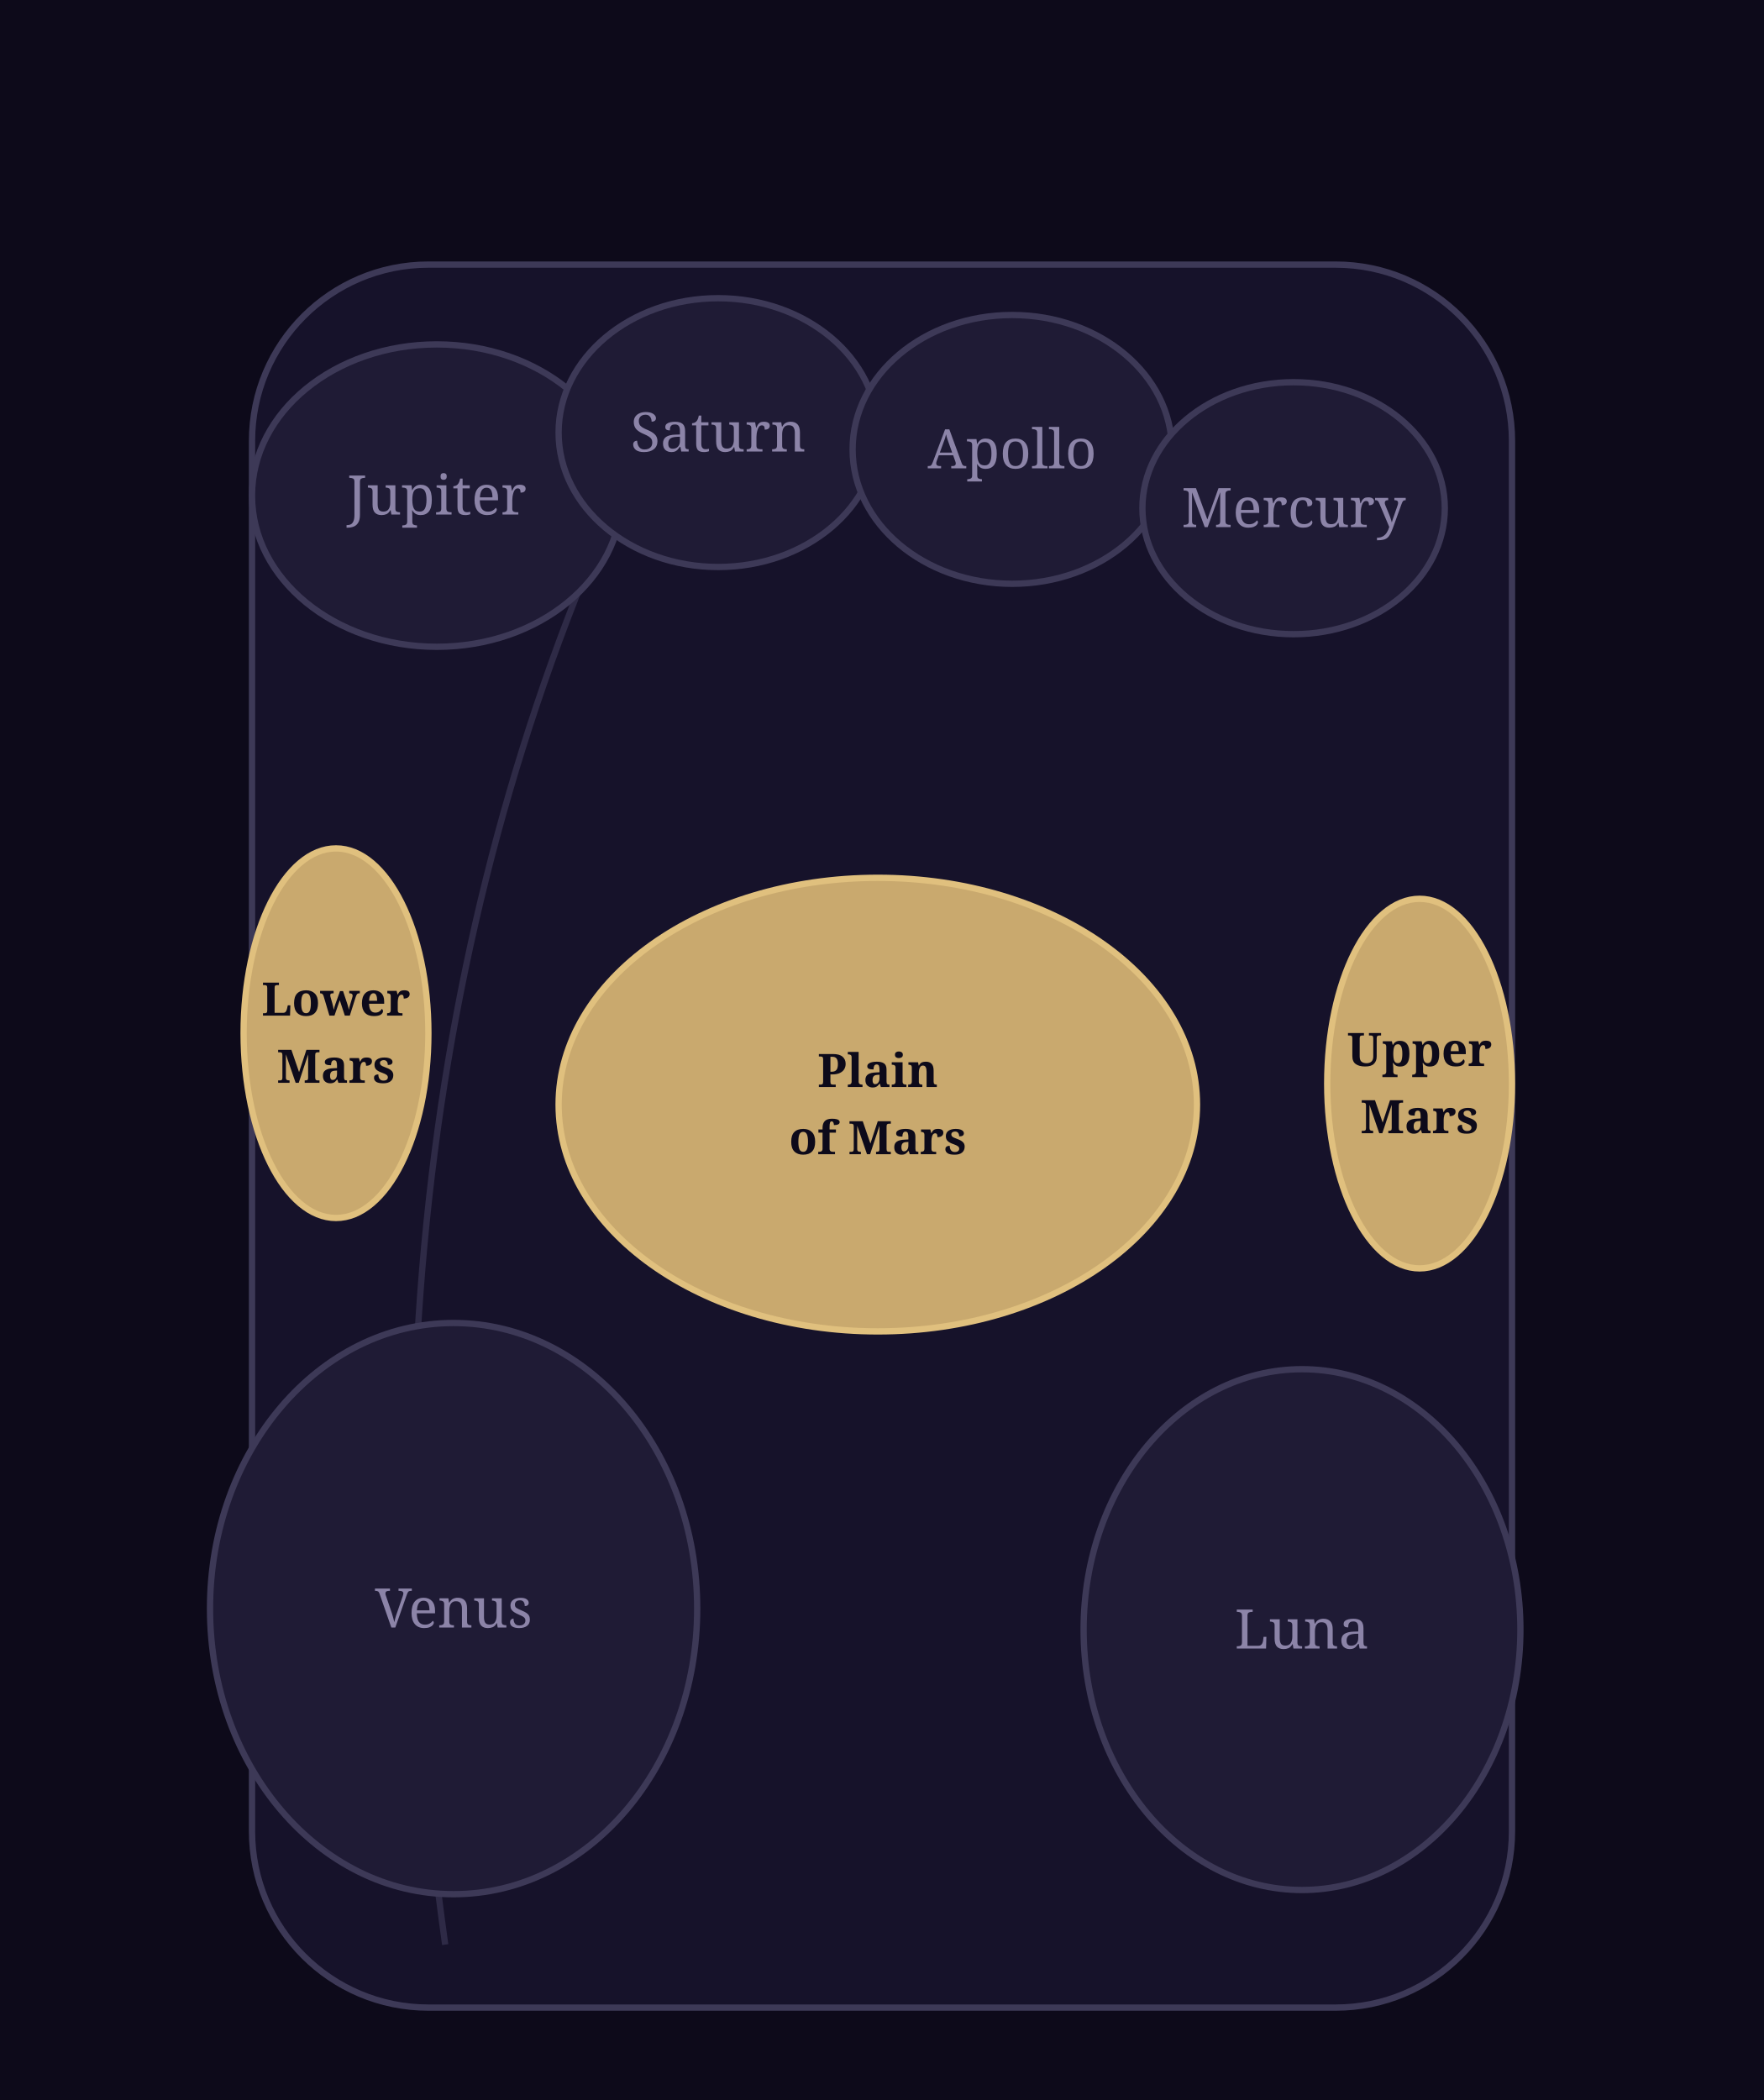
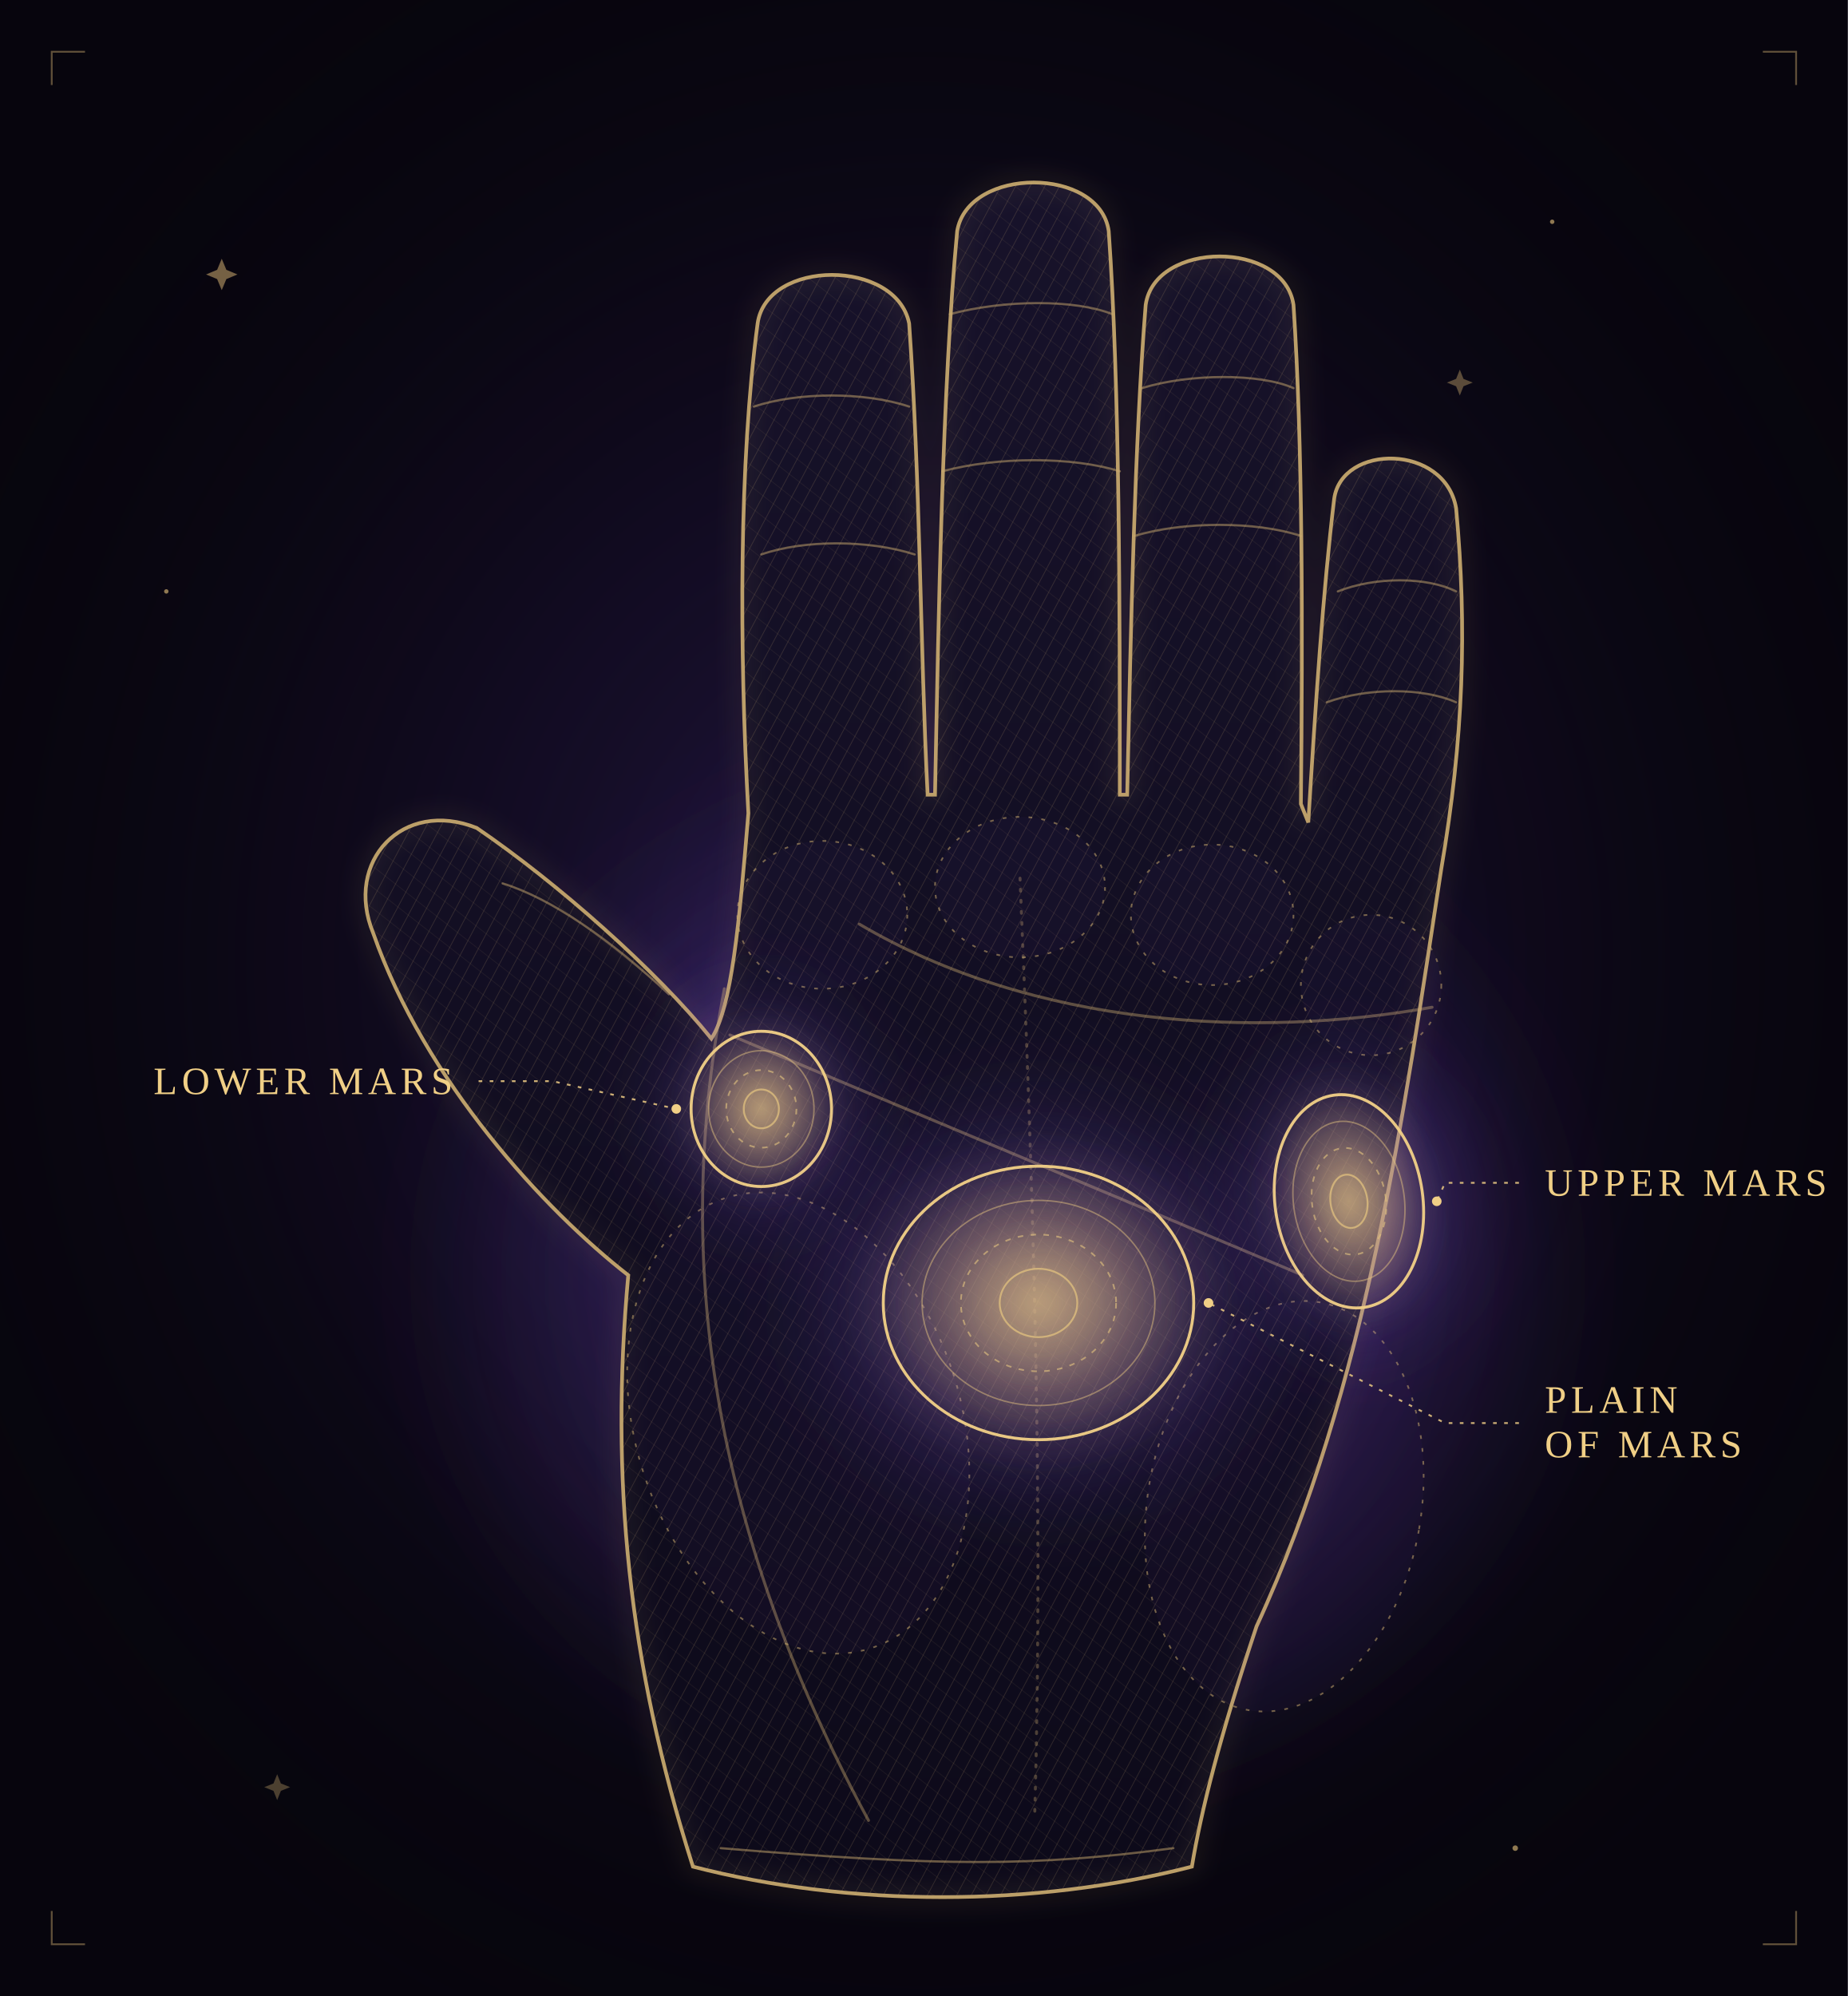
- <svg xmlns="http://www.w3.org/2000/svg" viewBox="0 0 420 500">
-   <rect width="420" height="500" fill="#0d0a1a" />
-   <rect x="60" y="63" width="300" height="415" rx="42" fill="#16122a" stroke="#3d3957" stroke-width="1.5" />
-   <path d="M 152 108 Q 78 263 106 463" fill="none" stroke="#2e2a46" stroke-width="1.5" />
-   <ellipse cx="104" cy="118" rx="44" ry="36" fill="#1f1b35" stroke="#3d3957" stroke-width="1.5" />
-   <text x="104" y="118" text-anchor="middle" dominant-baseline="middle" font-family="Georgia,serif" font-size="13" font-weight="normal" fill="#8c84a8">Jupiter</text>
-   <ellipse cx="171" cy="103" rx="38" ry="32" fill="#1f1b35" stroke="#3d3957" stroke-width="1.5" />
-   <text x="171" y="103" text-anchor="middle" dominant-baseline="middle" font-family="Georgia,serif" font-size="13" font-weight="normal" fill="#8c84a8">Saturn</text>
-   <ellipse cx="241" cy="107" rx="38" ry="32" fill="#1f1b35" stroke="#3d3957" stroke-width="1.5" />
-   <text x="241" y="107" text-anchor="middle" dominant-baseline="middle" font-family="Georgia,serif" font-size="13" font-weight="normal" fill="#8c84a8">Apollo</text>
-   <ellipse cx="308" cy="121" rx="36" ry="30" fill="#1f1b35" stroke="#3d3957" stroke-width="1.5" />
-   <text x="308" y="121" text-anchor="middle" dominant-baseline="middle" font-family="Georgia,serif" font-size="13" font-weight="normal" fill="#8c84a8">Mercury</text>
-   <ellipse cx="80" cy="246" rx="22" ry="44" fill="#c9a96e" stroke="#e0c07e" stroke-width="1.5" />
-   <text x="80" y="238" text-anchor="middle" dominant-baseline="middle" font-family="Georgia,serif" font-size="11" font-weight="bold" fill="#0d0a1a">Lower</text>
-   <text x="80" y="254" text-anchor="middle" dominant-baseline="middle" font-family="Georgia,serif" font-size="11" font-weight="bold" fill="#0d0a1a">Mars</text>
-   <ellipse cx="338" cy="258" rx="22" ry="44" fill="#c9a96e" stroke="#e0c07e" stroke-width="1.5" />
-   <text x="338" y="250" text-anchor="middle" dominant-baseline="middle" font-family="Georgia,serif" font-size="11" font-weight="bold" fill="#0d0a1a">Upper</text>
-   <text x="338" y="266" text-anchor="middle" dominant-baseline="middle" font-family="Georgia,serif" font-size="11" font-weight="bold" fill="#0d0a1a">Mars</text>
-   <ellipse cx="209" cy="263" rx="76" ry="54" fill="#c9a96e" stroke="#e0c07e" stroke-width="1.5" />
-   <text x="209" y="255" text-anchor="middle" dominant-baseline="middle" font-family="Georgia,serif" font-size="11" font-weight="bold" fill="#0d0a1a">Plain</text>
-   <text x="209" y="271" text-anchor="middle" dominant-baseline="middle" font-family="Georgia,serif" font-size="11" font-weight="bold" fill="#0d0a1a">of Mars</text>
-   <ellipse cx="108" cy="383" rx="58" ry="68" fill="#1f1b35" stroke="#3d3957" stroke-width="1.5" />
-   <text x="108" y="383" text-anchor="middle" dominant-baseline="middle" font-family="Georgia,serif" font-size="13" font-weight="normal" fill="#8c84a8">Venus</text>
-   <ellipse cx="310" cy="388" rx="52" ry="62" fill="#1f1b35" stroke="#3d3957" stroke-width="1.5" />
-   <text x="310" y="388" text-anchor="middle" dominant-baseline="middle" font-family="Georgia,serif" font-size="13" font-weight="normal" fill="#8c84a8">Luna</text>
+ <svg xmlns="http://www.w3.org/2000/svg" viewBox="0 0 1000 1080" width="1000" height="1080" role="img" aria-labelledby="t">
+   <defs>
+     <radialGradient id="haze" cx="50%" cy="48%" r="60%">
+       <stop offset="0%" stop-color="#3a2470" stop-opacity="0.55" />
+       <stop offset="55%" stop-color="#1a1030" stop-opacity="0.35" />
+       <stop offset="100%" stop-color="#07050d" stop-opacity="0" />
+     </radialGradient>
+     <linearGradient id="skin" x1="0" y1="0" x2="0" y2="1">
+       <stop offset="0%" stop-color="#17122a" />
+       <stop offset="100%" stop-color="#0d0a1a" />
+     </linearGradient>
+     <radialGradient id="mountGlow" cx="50%" cy="50%" r="50%">
+       <stop offset="0%" stop-color="#e0c07e" stop-opacity="0.55" />
+       <stop offset="60%" stop-color="#c9a96e" stop-opacity="0.18" />
+       <stop offset="100%" stop-color="#c9a96e" stop-opacity="0" />
+     </radialGradient>
+     <radialGradient id="violetGlow" cx="50%" cy="50%" r="50%">
+       <stop offset="0%" stop-color="#8a5cf0" stop-opacity="0.5" />
+       <stop offset="100%" stop-color="#8a5cf0" stop-opacity="0" />
+     </radialGradient>
+     <filter id="blur" x="-50%" y="-50%" width="200%" height="200%">
+       <feGaussianBlur stdDeviation="22" />
+     </filter>
+     <filter id="softBlur" x="-50%" y="-50%" width="200%" height="200%">
+       <feGaussianBlur stdDeviation="6" />
+     </filter>
+     <pattern id="hatch" width="7" height="7" patternUnits="userSpaceOnUse" patternTransform="rotate(28)">
+       <line x1="0" y1="0" x2="0" y2="7" stroke="#c9a96e" stroke-width="0.5" opacity="0.28" />
+     </pattern>
+     <pattern id="hatch2" width="9" height="9" patternUnits="userSpaceOnUse" patternTransform="rotate(-52)">
+       <line x1="0" y1="0" x2="0" y2="9" stroke="#c9a96e" stroke-width="0.4" opacity="0.16" />
+     </pattern>
+     <clipPath id="hand">
+       <path d="M 335 1010 C 300 900 290 800 300 690 C 255 655 190 585 162 505 C 146 466 178 432 218 448 C 262 478 315 525 345 562 C 356 545 360 500 365 440 C 360 350 360 250 370 175 C 375 140 445 140 452 175 C 458 260 458 350 462 430 C 466 430 466 430 466 430 C 468 330 470 210 478 125 C 484 90 555 90 560 125 C 566 210 566 330 566 430 C 570 430 570 430 570 430 C 572 340 574 240 580 165 C 585 130 655 130 660 165 C 665 240 665 340 664 435 C 668 445 668 445 668 445 C 672 380 676 320 682 270 C 686 240 742 240 748 275 C 754 340 752 400 740 470 C 720 600 700 750 640 880 C 620 940 610 980 605 1010 C 520 1032 420 1032 335 1010 Z" />
+     </clipPath>
+   </defs>
+   <rect width="1000" height="1080" fill="#07050d" />
+   <rect width="1000" height="1080" fill="url(#haze)" />
+   <g stroke="#c9a96e" stroke-width="1" opacity="0.45" fill="none">
+     <path d="M 28 46 V 28 H 46" />
+     <path d="M 972 46 V 28 H 954" />
+     <path d="M 28 1034 V 1052 H 46" />
+     <path d="M 972 1034 V 1052 H 954" />
+   </g>
+   <g fill="#c9a96e" opacity="0.7">
+     <path d="M 120 140 l 2.5 6 6 2.5 -6 2.5 -2.5 6 -2.5 -6 -6 -2.5 6 -2.5z" opacity="0.8" />
+     <path d="M 790 200 l 2 5 5 2 -5 2 -2 5 -2 -5 -5 -2 5 -2z" opacity="0.6" />
+     <path d="M 150 960 l 2 5 5 2 -5 2 -2 5 -2 -5 -5 -2 5 -2z" opacity="0.5" />
+     <circle cx="820" cy="1000" r="1.5" />
+     <circle cx="90" cy="320" r="1.2" />
+     <circle cx="840" cy="120" r="1.2" />
+   </g>
+   <g transform="translate(40 0)">
+     <ellipse cx="500" cy="690" rx="330" ry="300" fill="url(#violetGlow)" filter="url(#blur)" opacity="0.9" />
+     <path d="M 335 1010 C 300 900 290 800 300 690 C 255 655 190 585 162 505 C 146 466 178 432 218 448 C 262 478 315 525 345 562 C 356 545 360 500 365 440 C 360 350 360 250 370 175 C 375 140 445 140 452 175 C 458 260 458 350 462 430 C 466 430 466 430 466 430 C 468 330 470 210 478 125 C 484 90 555 90 560 125 C 566 210 566 330 566 430 C 570 430 570 430 570 430 C 572 340 574 240 580 165 C 585 130 655 130 660 165 C 665 240 665 340 664 435 C 668 445 668 445 668 445 C 672 380 676 320 682 270 C 686 240 742 240 748 275 C 754 340 752 400 740 470 C 720 600 700 750 640 880 C 620 940 610 980 605 1010 C 520 1032 420 1032 335 1010 Z" fill="url(#skin)" />
+     <g clip-path="url(#hand)">
+       <rect width="1000" height="1080" fill="url(#hatch)" />
+       <rect width="1000" height="1080" fill="url(#hatch2)" />
+     </g>
+     <path d="M 335 1010 C 300 900 290 800 300 690 C 255 655 190 585 162 505 C 146 466 178 432 218 448 C 262 478 315 525 345 562 C 356 545 360 500 365 440 C 360 350 360 250 370 175 C 375 140 445 140 452 175 C 458 260 458 350 462 430 C 466 430 466 430 466 430 C 468 330 470 210 478 125 C 484 90 555 90 560 125 C 566 210 566 330 566 430 C 570 430 570 430 570 430 C 572 340 574 240 580 165 C 585 130 655 130 660 165 C 665 240 665 340 664 435 C 668 445 668 445 668 445 C 672 380 676 320 682 270 C 686 240 742 240 748 275 C 754 340 752 400 740 470 C 720 600 700 750 640 880 C 620 940 610 980 605 1010 C 520 1032 420 1032 335 1010 Z" fill="none" stroke="#c9a96e" stroke-width="2" opacity="0.92" />
+     <path d="M 335 1010 C 300 900 290 800 300 690 C 255 655 190 585 162 505 C 146 466 178 432 218 448 C 262 478 315 525 345 562 C 356 545 360 500 365 440 C 360 350 360 250 370 175 C 375 140 445 140 452 175 C 458 260 458 350 462 430 C 466 430 466 430 466 430 C 468 330 470 210 478 125 C 484 90 555 90 560 125 C 566 210 566 330 566 430 C 570 430 570 430 570 430 C 572 340 574 240 580 165 C 585 130 655 130 660 165 C 665 240 665 340 664 435 C 668 445 668 445 668 445 C 672 380 676 320 682 270 C 686 240 742 240 748 275 C 754 340 752 400 740 470 C 720 600 700 750 640 880 C 620 940 610 980 605 1010 C 520 1032 420 1032 335 1010 Z" fill="none" stroke="#e0c07e" stroke-width="6" opacity="0.12" filter="url(#softBlur)" />
+     <g fill="none" stroke="#c9a96e" stroke-width="1.2" opacity="0.5" stroke-linecap="round">
+       <path d="M 372 300 C 395 292 430 292 455 300" />
+       <path d="M 368 220 C 392 212 428 212 452 220" />
+       <path d="M 470 255 C 500 247 540 247 566 255" />
+       <path d="M 474 170 C 504 162 542 162 562 170" />
+       <path d="M 574 290 C 600 282 640 282 664 290" />
+       <path d="M 578 210 C 604 202 642 202 660 210" />
+       <path d="M 678 380 C 700 372 730 372 748 380" />
+       <path d="M 684 320 C 704 312 732 312 748 320" />
+       <path d="M 232 478 C 258 486 290 508 322 538" />
+       <path d="M 350 1000 C 470 1010 520 1010 595 1000" />
+     </g>
+     <g fill="none" stroke="#c9a96e" stroke-width="1.6" stroke-linecap="round" opacity="0.42">
+       <path d="M 352 535 C 330 650 330 800 430 985" />
+       <path d="M 735 545 C 640 562 520 556 425 500" />
+       <path d="M 355 560 C 450 600 570 650 665 690" />
+       <path d="M 520 980 C 525 800 518 620 512 475" stroke-dasharray="1 5" opacity="0.8" />
+     </g>
+     <g>
+       <ellipse cx="405" cy="495" rx="46" ry="40" transform="rotate(0 405 495)" fill="rgba(122,72,201,0.06)" stroke="#c9a96e" stroke-width="0.9" stroke-dasharray="2 5" opacity="0.55" />
+       <ellipse cx="512" cy="480" rx="46" ry="38" transform="rotate(0 512 480)" fill="rgba(122,72,201,0.06)" stroke="#c9a96e" stroke-width="0.9" stroke-dasharray="2 5" opacity="0.55" />
+       <ellipse cx="616" cy="495" rx="44" ry="38" transform="rotate(0 616 495)" fill="rgba(122,72,201,0.06)" stroke="#c9a96e" stroke-width="0.9" stroke-dasharray="2 5" opacity="0.55" />
+       <ellipse cx="702" cy="533" rx="38" ry="38" transform="rotate(0 702 533)" fill="rgba(122,72,201,0.06)" stroke="#c9a96e" stroke-width="0.9" stroke-dasharray="2 5" opacity="0.55" />
+       <ellipse cx="392" cy="770" rx="88" ry="128" transform="rotate(-18 392 770)" fill="rgba(122,72,201,0.06)" stroke="#c9a96e" stroke-width="0.9" stroke-dasharray="2 5" opacity="0.55" />
+       <ellipse cx="655" cy="815" rx="74" ry="112" transform="rotate(10 655 815)" fill="rgba(122,72,201,0.06)" stroke="#c9a96e" stroke-width="0.9" stroke-dasharray="2 5" opacity="0.55" />
+     </g>
+     <g>
+       <ellipse cx="690" cy="650" rx="68" ry="98.6" transform="rotate(-8 690 650)" fill="url(#violetGlow)" filter="url(#blur)" opacity="0.9" />
+       <ellipse cx="690" cy="650" rx="50" ry="72.5" transform="rotate(-8 690 650)" fill="url(#mountGlow)" filter="url(#softBlur)" />
+       <ellipse cx="690" cy="650" rx="40" ry="58" transform="rotate(-8 690 650)" fill="url(#mountGlow)" opacity="0.9" />
+       <ellipse cx="690" cy="650" rx="40" ry="58" transform="rotate(-8 690 650)" fill="none" stroke="#e0c07e" stroke-width="0.70" opacity="0.35" stroke-dasharray="3 4" />
+       <ellipse cx="690" cy="650" rx="30" ry="43.5" transform="rotate(-8 690 650)" fill="none" stroke="#e0c07e" stroke-width="0.80" opacity="0.49" stroke-dasharray="" />
+       <ellipse cx="690" cy="650" rx="20" ry="29" transform="rotate(-8 690 650)" fill="none" stroke="#e0c07e" stroke-width="0.90" opacity="0.63" stroke-dasharray="3 4" />
+       <ellipse cx="690" cy="650" rx="10" ry="14.5" transform="rotate(-8 690 650)" fill="none" stroke="#e0c07e" stroke-width="1.00" opacity="0.76" stroke-dasharray="" />
+       <ellipse cx="690" cy="650" rx="40" ry="58" transform="rotate(-8 690 650)" fill="none" stroke="#f0cf86" stroke-width="1.6" opacity="0.95" />
+       <ellipse cx="372" cy="600" rx="64.6" ry="71.4" transform="rotate(0 372 600)" fill="url(#violetGlow)" filter="url(#blur)" opacity="0.9" />
+       <ellipse cx="372" cy="600" rx="47.5" ry="52.5" transform="rotate(0 372 600)" fill="url(#mountGlow)" filter="url(#softBlur)" />
+       <ellipse cx="372" cy="600" rx="38" ry="42" transform="rotate(0 372 600)" fill="url(#mountGlow)" opacity="0.9" />
+       <ellipse cx="372" cy="600" rx="38" ry="42" transform="rotate(0 372 600)" fill="none" stroke="#e0c07e" stroke-width="0.70" opacity="0.35" stroke-dasharray="3 4" />
+       <ellipse cx="372" cy="600" rx="28.5" ry="31.5" transform="rotate(0 372 600)" fill="none" stroke="#e0c07e" stroke-width="0.80" opacity="0.49" stroke-dasharray="" />
+       <ellipse cx="372" cy="600" rx="19" ry="21" transform="rotate(0 372 600)" fill="none" stroke="#e0c07e" stroke-width="0.90" opacity="0.63" stroke-dasharray="3 4" />
+       <ellipse cx="372" cy="600" rx="9.5" ry="10.5" transform="rotate(0 372 600)" fill="none" stroke="#e0c07e" stroke-width="1.00" opacity="0.76" stroke-dasharray="" />
+       <ellipse cx="372" cy="600" rx="38" ry="42" transform="rotate(0 372 600)" fill="none" stroke="#f0cf86" stroke-width="1.6" opacity="0.95" />
+       <ellipse cx="522" cy="705" rx="142.8" ry="125.8" transform="rotate(0 522 705)" fill="url(#violetGlow)" filter="url(#blur)" opacity="0.9" />
+       <ellipse cx="522" cy="705" rx="105" ry="92.5" transform="rotate(0 522 705)" fill="url(#mountGlow)" filter="url(#softBlur)" />
+       <ellipse cx="522" cy="705" rx="84" ry="74" transform="rotate(0 522 705)" fill="url(#mountGlow)" opacity="0.9" />
+       <ellipse cx="522" cy="705" rx="84" ry="74" transform="rotate(0 522 705)" fill="none" stroke="#e0c07e" stroke-width="0.70" opacity="0.35" stroke-dasharray="3 4" />
+       <ellipse cx="522" cy="705" rx="63" ry="55.5" transform="rotate(0 522 705)" fill="none" stroke="#e0c07e" stroke-width="0.80" opacity="0.49" stroke-dasharray="" />
+       <ellipse cx="522" cy="705" rx="42" ry="37" transform="rotate(0 522 705)" fill="none" stroke="#e0c07e" stroke-width="0.90" opacity="0.63" stroke-dasharray="3 4" />
+       <ellipse cx="522" cy="705" rx="21" ry="18.5" transform="rotate(0 522 705)" fill="none" stroke="#e0c07e" stroke-width="1.00" opacity="0.76" stroke-dasharray="" />
+       <ellipse cx="522" cy="705" rx="84" ry="74" transform="rotate(0 522 705)" fill="none" stroke="#f0cf86" stroke-width="1.6" opacity="0.95" />
+     </g>
+   </g>
+   <g transform="translate(40 0)">
+     <g opacity="1">
+       <path d="M 782 640 L 742 640 L 737.533 650" fill="none" stroke="#e0c07e" stroke-width="1" stroke-dasharray="2 4" opacity="0.9" />
+       <circle cx="737.533" cy="650" r="2.6" fill="#f0cf86" />
+       <text x="796" y="647" text-anchor="start" font-family="Cinzel, 'Times New Roman', Georgia, serif" font-size="21" letter-spacing="2.5" fill="#f0cf86" style="text-transform:uppercase">
+         <tspan x="796" dy="0">UPPER MARS</tspan>
+       </text>
+     </g>
+     <g opacity="1">
+       <path d="M 219 585 L 259 585 L 326 600" fill="none" stroke="#e0c07e" stroke-width="1" stroke-dasharray="2 4" opacity="0.9" />
+       <circle cx="326" cy="600" r="2.6" fill="#f0cf86" />
+       <text x="205" y="592" text-anchor="end" font-family="Cinzel, 'Times New Roman', Georgia, serif" font-size="21" letter-spacing="2.5" fill="#f0cf86" style="text-transform:uppercase">
+         <tspan x="205" dy="0">LOWER MARS</tspan>
+       </text>
+     </g>
+     <g opacity="1">
+       <path d="M 782 770 L 742 770 L 614 705" fill="none" stroke="#e0c07e" stroke-width="1" stroke-dasharray="2 4" opacity="0.9" />
+       <circle cx="614" cy="705" r="2.6" fill="#f0cf86" />
+       <text x="796" y="764.4" text-anchor="start" font-family="Cinzel, 'Times New Roman', Georgia, serif" font-size="21" letter-spacing="2.5" fill="#f0cf86" style="text-transform:uppercase">
+         <tspan x="796" dy="0">PLAIN</tspan>
+         <tspan x="796" dy="24.15">OF MARS</tspan>
+       </text>
+     </g>
+   </g>
</svg>
